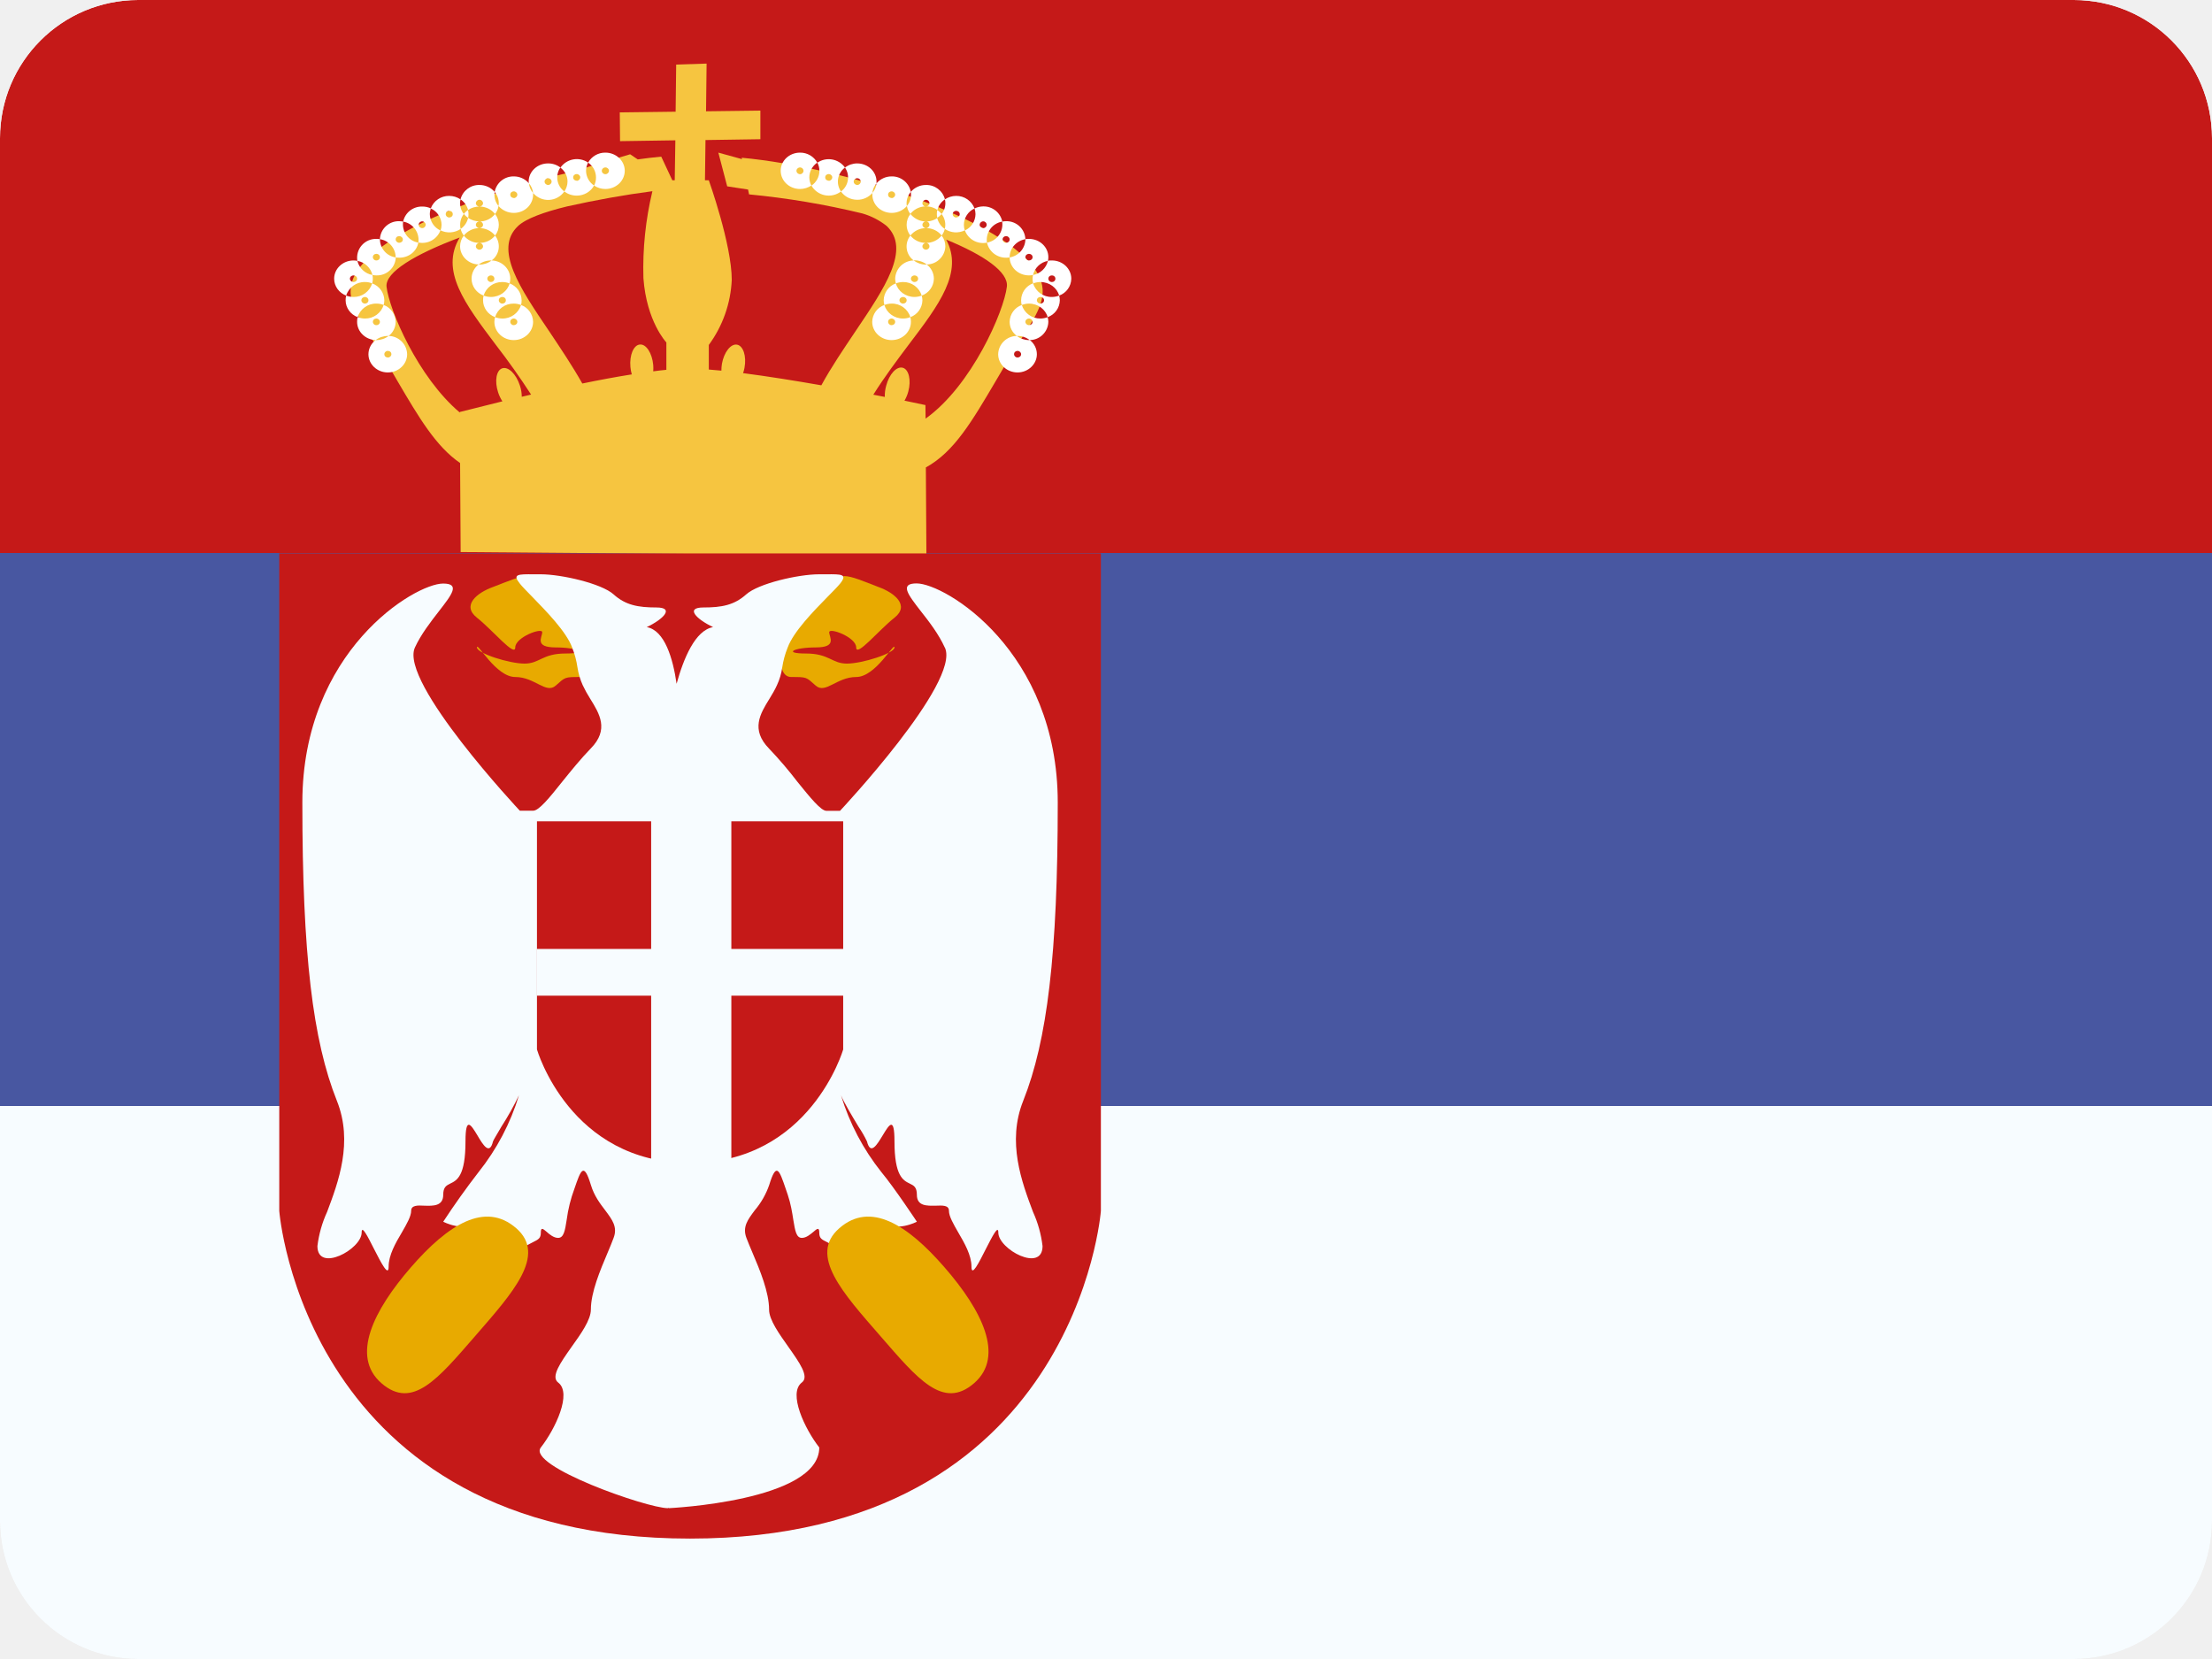
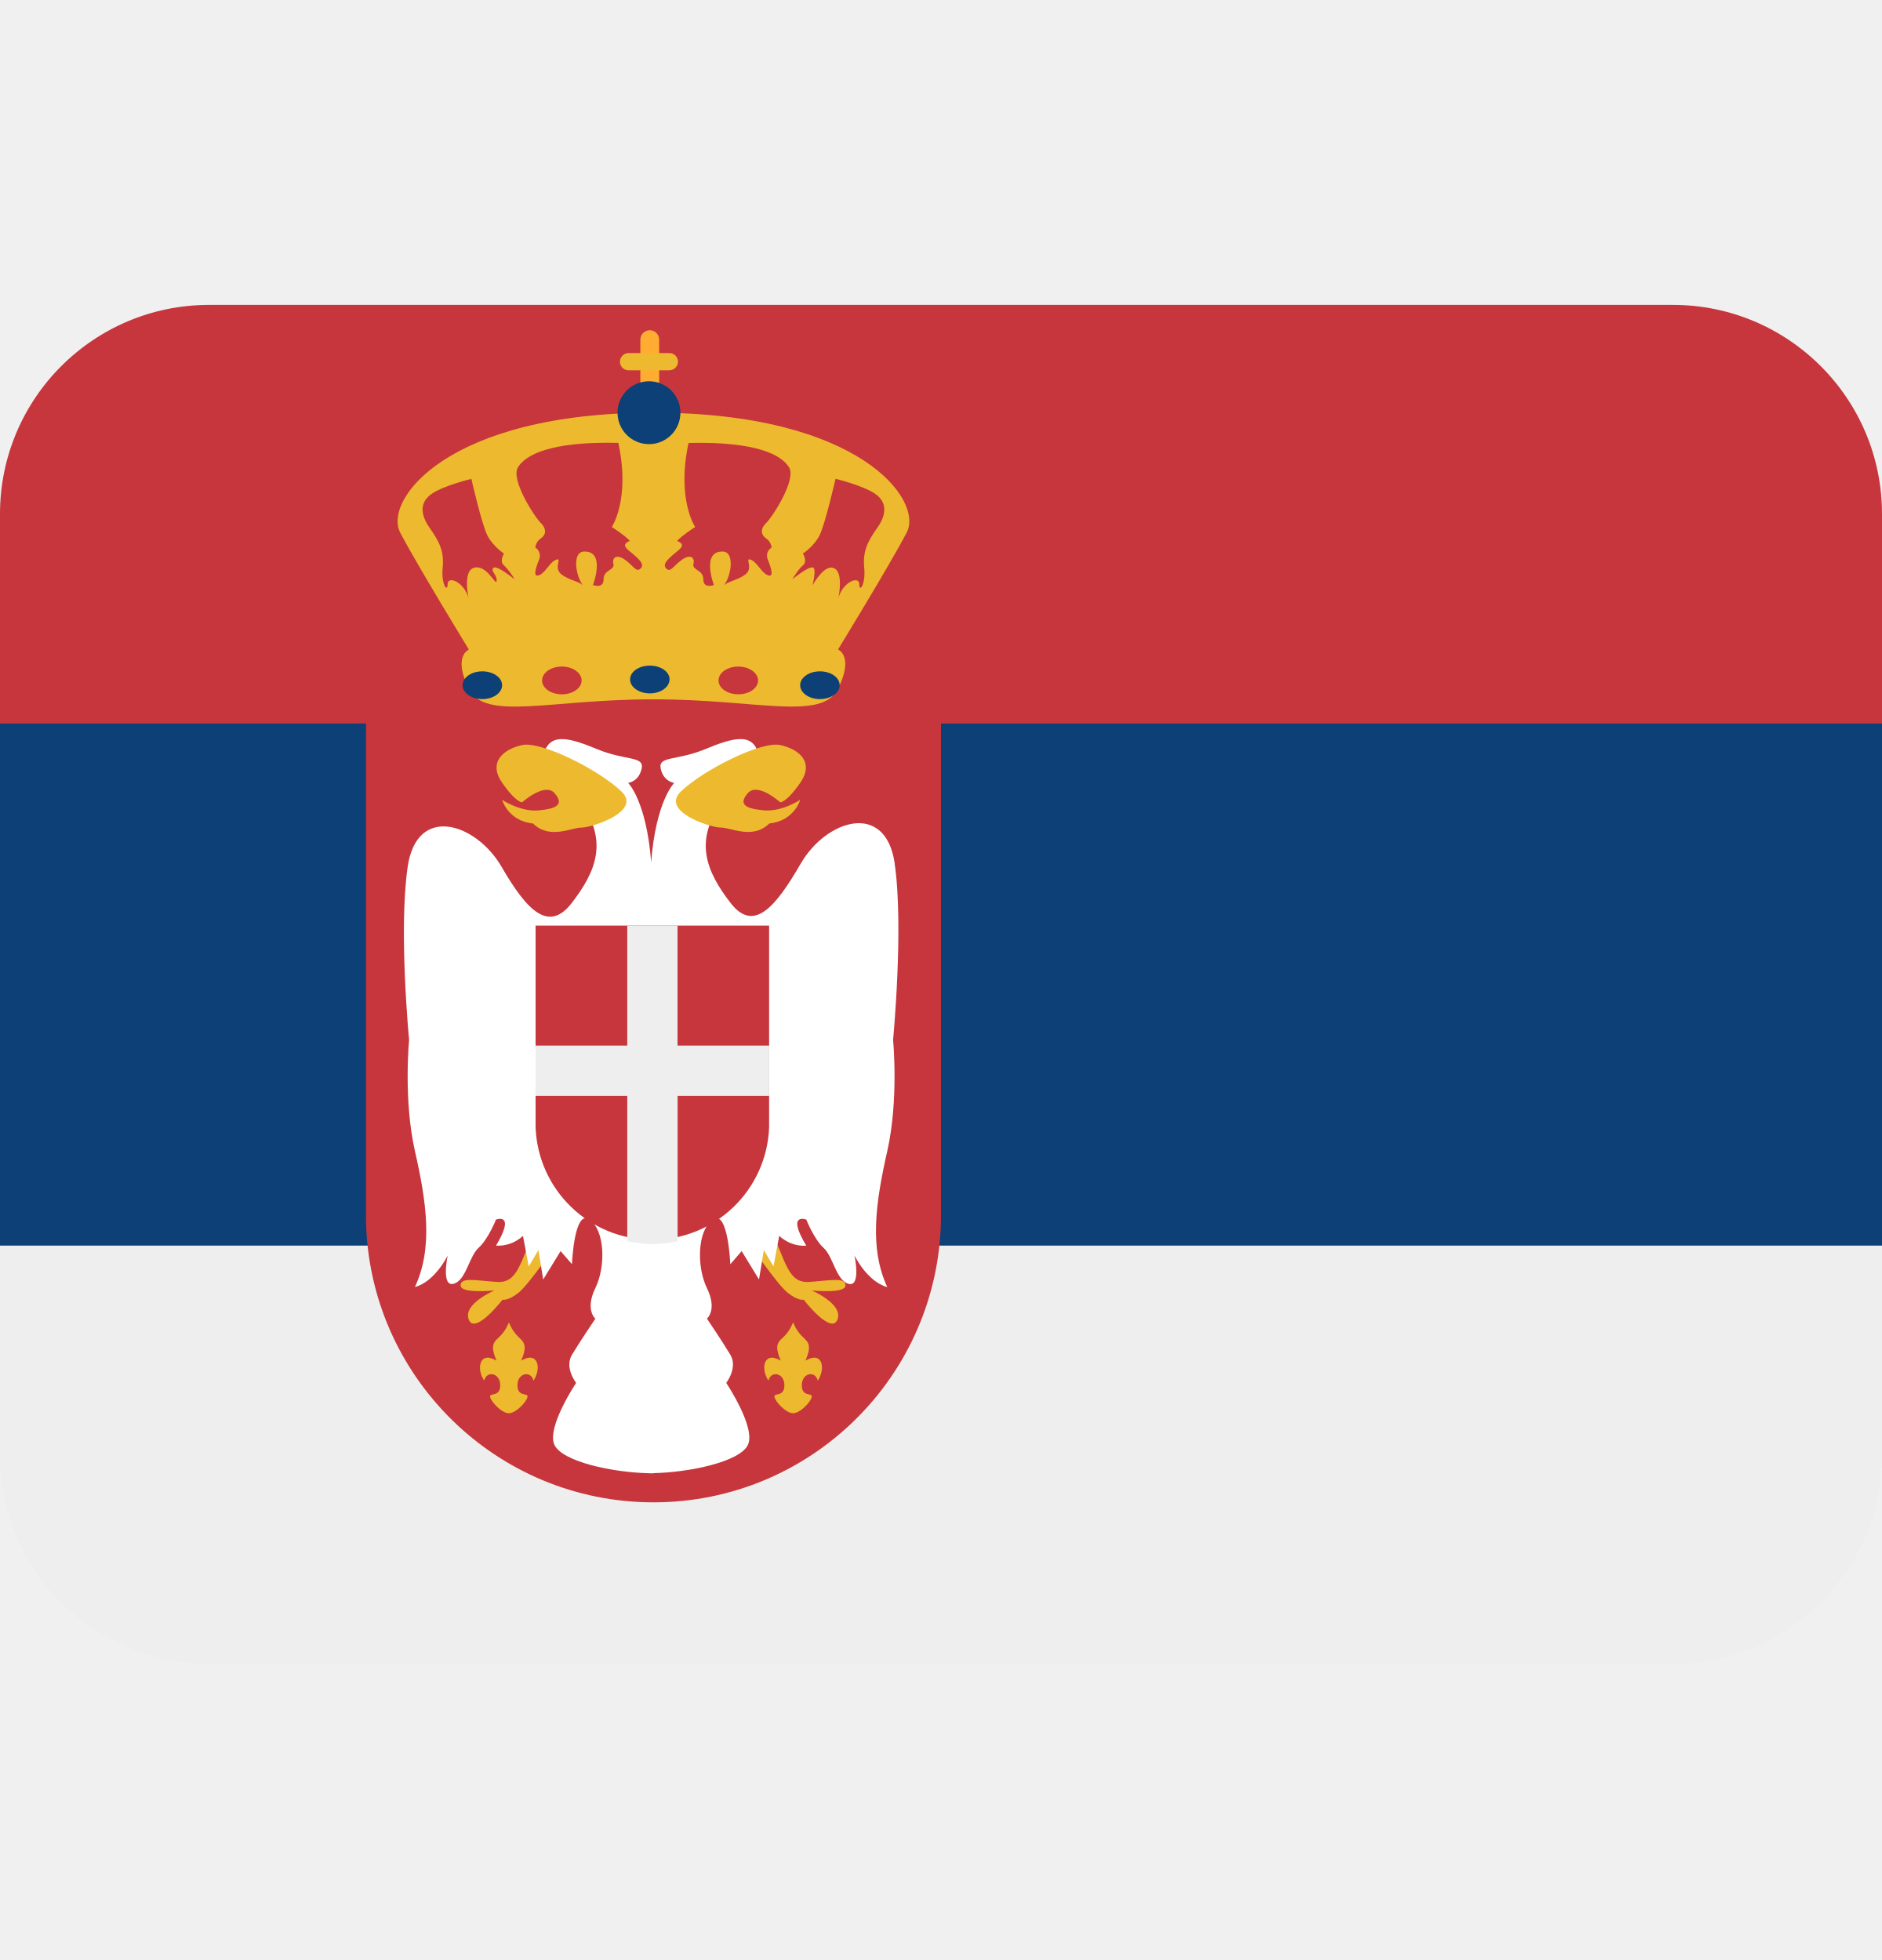
- <svg xmlns="http://www.w3.org/2000/svg" width="16" height="12" fill="none" viewBox="0 0 16 12">
-   <g clip-path="url(#a)">
-     <mask id="b" width="16" height="12" x="0" y="0" maskUnits="userSpaceOnUse" style="mask-type:luminance">
-       <path fill="#fff" d="M0 0h16v12H0z" />
-     </mask>
-     <g mask="url(#b)">
-       <path fill="#4857A1" fill-rule="evenodd" d="M0 0v12h16V0H0Z" clip-rule="evenodd" />
-       <mask id="c" width="16" height="12" x="0" y="0" maskUnits="userSpaceOnUse" style="mask-type:luminance">
-         <path fill="#fff" fill-rule="evenodd" d="M0 0v12h16V0H0Z" clip-rule="evenodd" />
-       </mask>
-       <g fill-rule="evenodd" clip-rule="evenodd" mask="url(#c)">
-         <path fill="#C51918" d="M0 0v4h16V0H0Z" />
-         <path fill="#F7FCFF" d="M0 8v4h16V8H0Z" />
-         <path fill="#F6C540" d="m5.26 1.348-.064-.244.171.047-.002-.01c.754.07 1.922.447 2.142.84.085.151.002.28-.106.448l-.05.078c-.054.088-.103.171-.149.25-.17.288-.3.512-.505.624l.004.64-3.369-.028-.004-.644c-.175-.12-.298-.329-.452-.591a6.88 6.88 0 0 0-.2-.329c-.107-.168-.19-.296-.105-.448.166-.296.913-.589 1.593-.744.128-.043.262-.083.394-.121l.055.037a3.72 3.72 0 0 1 .17-.02l.08.171h.264s.166.464.166.721a.86.86 0 0 1-.166.47v.178l.091.008c0-.016.001-.032.004-.05.015-.084.064-.146.109-.138.045.008.07.083.054.168a.29.29 0 0 1-.01.038c.178.023.377.055.566.088.072-.132.16-.261.243-.385.216-.32.406-.6.229-.768a.512.512 0 0 0-.175-.09 5.826 5.826 0 0 0-.82-.138l-.007-.035a31.083 31.083 0 0 0-.15-.023Zm1.282 1.55.152.032.001.098c.334-.238.568-.778.588-.955.012-.105-.163-.227-.439-.34.126.235-.05.469-.271.76-.084.112-.174.231-.256.362l.083.016a.266.266 0 0 1 .01-.081c.022-.084.075-.142.12-.13.044.012.062.09.04.172a.273.273 0 0 1-.028.067ZM4.82 2.675v-.198s-.143-.15-.166-.465a2.396 2.396 0 0 1 .065-.629c-.2.026-.411.064-.617.11-.165.04-.298.088-.355.142-.177.167.013.448.23.768.08.12.164.245.235.371.121-.025.244-.048.358-.066a.282.282 0 0 1-.01-.053c-.008-.086.023-.16.069-.163.045-.004.088.062.096.148a.286.286 0 0 1 0 .046c.033-.005.065-.008.095-.011Zm-.978.18a5.15 5.15 0 0 0-.255-.36c-.226-.3-.405-.537-.262-.777-.323.121-.54.251-.529.356.019.167.227.655.53.91V2.98l.308-.077a.273.273 0 0 1-.031-.065c-.027-.082-.013-.16.03-.174.044-.014.1.041.127.123.01.029.014.057.014.083l.068-.016Z" />
-         <path fill="#fff" d="M4.297 1.342a.145.145 0 0 0 .082.025c.077 0 .14-.059.14-.132 0-.072-.063-.131-.14-.131a.141.141 0 0 0-.125.072.145.145 0 0 0-.2.036.145.145 0 0 0-.09-.03c-.077 0-.14.059-.14.131l.001.012a.143.143 0 0 0-.109-.049.138.138 0 0 0-.138.112.143.143 0 0 0-.11-.05.138.138 0 0 0-.137.104.145.145 0 0 0-.082-.025.14.14 0 0 0-.133.09.146.146 0 0 0-.062-.013.138.138 0 0 0-.138.109.149.149 0 0 0-.028-.003.136.136 0 0 0-.14.13.149.149 0 0 0-.025-.002.136.136 0 0 0-.138.159.149.149 0 0 0-.028-.003c-.077 0-.14.059-.14.132 0 .055.036.103.087.122a.125.125 0 0 0-.004.034c0 .055.036.103.087.122a.125.125 0 0 0-.004.034c0 .071.06.129.134.132a.129.129 0 0 0-.052.102c0 .073.063.132.14.132.078 0 .14-.06.14-.132a.136.136 0 0 0-.134-.132.129.129 0 0 0 .051-.102.132.132 0 0 0-.087-.122.125.125 0 0 0 .005-.034.132.132 0 0 0-.088-.122.125.125 0 0 0 .002-.061c.01.002.019.003.029.003a.136.136 0 0 0 .14-.13.149.149 0 0 0 .025.002c.07 0 .127-.047.138-.11a.14.14 0 0 0 .16-.088.146.146 0 0 0 .146-.01.128.128 0 0 0 .023.048.126.126 0 0 0-.027.078c0 .07.06.129.134.131a.129.129 0 0 0-.051.103c0 .055.036.103.087.122a.125.125 0 0 0-.004.034c0 .055.036.103.087.122a.125.125 0 0 0-.005.034c0 .073.063.132.14.132.078 0 .14-.06.14-.132a.132.132 0 0 0-.087-.122.125.125 0 0 0 .004-.034.132.132 0 0 0-.087-.122.125.125 0 0 0 .005-.034c0-.071-.06-.13-.135-.132a.126.126 0 0 0 .025-.18.126.126 0 0 0 0-.156.127.127 0 0 0 .025-.058c.026.03.066.05.11.05.078 0 .14-.059.14-.132v-.012a.143.143 0 0 0 .226-.011c.025.019.056.03.09.03.054 0 .102-.03.125-.073Zm-.83.26a.143.143 0 0 0 .114-.054.143.143 0 0 0-.113-.054c.014 0 .026-.011.026-.024a.026.026 0 0 0-.026-.025.026.026 0 0 0-.026.025c0 .013.012.024.026.024-.03 0-.06.009-.082.025a.132.132 0 0 0-.055-.077.125.125 0 0 0 .024.106.126.126 0 0 0-.023.108.132.132 0 0 0 .054-.08.145.145 0 0 0 .082.025Zm0 .048a.143.143 0 0 0-.112.054.143.143 0 0 0 .113.053.143.143 0 0 0 .113-.053.143.143 0 0 0-.113-.054Zm0 0c.015 0 .027-.011.027-.024a.026.026 0 0 0-.026-.025.026.026 0 0 0-.026.025c0 .013.012.024.026.024Zm-.08-.073a.137.137 0 0 1-.032-.03.137.137 0 0 1 .03-.028.125.125 0 0 1 .001.058Zm.382.629a.147.147 0 0 0-.053-.01.139.139 0 0 0-.135.098.15.15 0 0 0 .052.01.14.14 0 0 0 .136-.098Zm-.083-.156a.147.147 0 0 0-.053-.01.139.139 0 0 0-.135.098c.016.006.034.01.053.01.065 0 .12-.042.135-.098Zm-.13-.166h-.005a.145.145 0 0 0-.089.03h.006a.145.145 0 0 0 .088-.03Zm-.745.546h-.006a.145.145 0 0 0-.088.03h.006a.145.145 0 0 0 .088-.03Zm-.036-.224a.139.139 0 0 1-.135.098.147.147 0 0 1-.053-.01.139.139 0 0 1 .136-.098.13.13 0 0 1 .052.01Zm-.083-.156a.139.139 0 0 1-.135.098.147.147 0 0 1-.053-.01.139.139 0 0 1 .136-.098.13.13 0 0 1 .052.01Zm-.107-.163a.136.136 0 0 0 .109.102.136.136 0 0 0-.109-.102Zm.277-.025a.134.134 0 0 1-.114-.13V1.73a.134.134 0 0 1 .114.13v.002Zm.164-.107a.134.134 0 0 1-.11-.152.134.134 0 0 1 .11.152Zm.16-.088a.131.131 0 0 1-.077-.118c0-.015.003-.028.007-.041a.131.131 0 0 1 .078.118.125.125 0 0 1-.007.04Zm.42-.177a.127.127 0 0 1-.028-.102.127.127 0 0 1 .028.102Zm.22-.165a.123.123 0 0 0 .03.071.127.127 0 0 0-.03-.07Zm.256.06a.126.126 0 0 1-.029-.173c.032.024.052.06.052.101a.128.128 0 0 1-.023.072Zm.215-.043a.13.13 0 0 1-.058-.107c0-.02.005-.04.015-.059a.13.13 0 0 1 .057.107.125.125 0 0 1-.014.06Zm-1.409.414c.014 0 .026-.01.026-.024 0-.013-.012-.024-.026-.024-.014 0-.026.01-.026.024 0 .013.012.024.026.024Zm-.165.128c.014 0 .025-.01.025-.024s-.011-.024-.025-.024c-.015 0-.026.01-.026.024 0 .013.011.024.026.024Zm-.166.156c.014 0 .026-.01.026-.024s-.012-.024-.026-.024c-.014 0-.026.01-.026.024 0 .013.012.024.026.024Zm.083.156c.014 0 .025-.01.025-.024s-.011-.024-.025-.024c-.014 0-.026.01-.026.024 0 .013.012.024.026.024Zm.083.156c.014 0 .025-.01.025-.024a.025.025 0 0 0-.025-.024c-.015 0-.026.01-.026.024 0 .013.011.024.026.024Zm.108.21c0 .013-.011.024-.026.024-.014 0-.025-.01-.025-.024 0-.013.011-.024.025-.024.015 0 .026.01.026.024Zm.223-.912a.025.025 0 0 0 .025-.024.025.025 0 0 0-.025-.025.026.026 0 0 0-.026.025c0 .013.012.024.026.024Zm.195-.077c.015 0 .026-.01.026-.024s-.011-.024-.026-.024c-.014 0-.025.01-.025.024 0 .013.011.024.025.024Zm.467-.14c.014 0 .026-.012.026-.025 0-.013-.012-.024-.026-.024-.014 0-.025.01-.025.024s.011.024.025.024Zm.249-.095a.025.025 0 0 0 .025-.025.025.025 0 0 0-.025-.024c-.014 0-.026.011-.026.024 0 .014.012.025.026.025Zm.206-.03a.026.026 0 0 0 .026-.025c0-.013-.012-.024-.026-.024-.014 0-.025.01-.025.024s.011.024.025.024Zm.208-.048a.026.026 0 0 0 .026-.025c0-.013-.012-.024-.026-.024-.014 0-.026.011-.026.024 0 .014.012.025.026.025Zm-.911.546c.014 0 .026-.011.026-.024a.026.026 0 0 0-.026-.025.026.026 0 0 0-.026.025c0 .013.012.024.026.024Zm.083.234c.014 0 .025-.01.025-.024s-.011-.024-.025-.024c-.014 0-.026.01-.026.024 0 .013.012.024.026.024Zm.082.156c.015 0 .026-.01.026-.024s-.011-.024-.026-.024c-.014 0-.025.01-.025.024 0 .013.011.024.025.024Zm.083.156c.014 0 .026-.01.026-.024 0-.013-.012-.024-.026-.024-.014 0-.025.01-.025.024 0 .013.011.024.025.024Zm3.644.234c.014 0 .026-.01.026-.024 0-.013-.012-.024-.026-.024-.014 0-.025.01-.025.024 0 .013.011.024.025.024Zm-.14-.024c0 .073.063.132.14.132.077 0 .14-.06.14-.132a.129.129 0 0 0-.051-.102.136.136 0 0 0 .134-.132.125.125 0 0 0-.005-.034.132.132 0 0 0 .088-.122.125.125 0 0 0-.005-.034.132.132 0 0 0 .088-.122c0-.073-.063-.132-.14-.132-.01 0-.02 0-.029.003a.125.125 0 0 0 .003-.027c0-.073-.063-.132-.14-.132-.009 0-.017 0-.026.002a.136.136 0 0 0-.14-.13.118.118 0 0 0-.027.003.138.138 0 0 0-.138-.11.146.146 0 0 0-.063.015.14.14 0 0 0-.133-.091c-.03 0-.059.01-.081.025a.138.138 0 0 0-.137-.104.143.143 0 0 0-.11.05.138.138 0 0 0-.139-.112.143.143 0 0 0-.109.05v-.013c0-.072-.062-.131-.14-.131a.145.145 0 0 0-.088.03.145.145 0 0 0-.2-.035.141.141 0 0 0-.125-.073c-.078 0-.14.059-.14.131 0 .073.062.132.14.132.03 0 .059-.01.082-.025a.145.145 0 0 0 .214.043c.025.036.068.06.118.06a.143.143 0 0 0 .109-.049v.012c0 .073.062.132.14.132.044 0 .084-.02.11-.05a.127.127 0 0 0 .025.058.126.126 0 0 0 0 .156.126.126 0 0 0 .024.18.136.136 0 0 0-.134.132c0 .011.002.023.005.034a.132.132 0 0 0-.088.122c0 .012.002.023.005.034a.132.132 0 0 0-.088.122c0 .073.063.132.14.132.078 0 .14-.06.14-.132a.125.125 0 0 0-.004-.034.132.132 0 0 0 .087-.122.125.125 0 0 0-.005-.034.132.132 0 0 0 .088-.122.129.129 0 0 0-.052-.103.136.136 0 0 0 .135-.131c0-.03-.01-.057-.027-.078a.128.128 0 0 0 .023-.048.145.145 0 0 0 .145.01.14.14 0 0 0 .16.089.14.14 0 0 0 .138.109c.01 0 .018 0 .026-.002.001.072.063.13.14.13.01 0 .02-.001.029-.003a.126.126 0 0 0 .001.06.132.132 0 0 0-.087.123c0 .012.001.023.005.034a.132.132 0 0 0-.088.122c0 .041.02.078.052.102a.136.136 0 0 0-.135.132Zm-.44-.985a.145.145 0 0 1-.195-.03.145.145 0 0 1 .195-.029.125.125 0 0 0 0 .059Zm.03-.03a.126.126 0 0 1 .024.109.132.132 0 0 1-.055-.08.137.137 0 0 0 .032-.028Zm0 0a.137.137 0 0 0-.03-.028.132.132 0 0 1 .055-.077.125.125 0 0 1-.024.106Zm-.225.747a.139.139 0 0 0-.136-.098.147.147 0 0 0-.052.01c.016.056.07.098.135.098a.147.147 0 0 0 .053-.01Zm.082-.156a.139.139 0 0 0-.135-.098.147.147 0 0 0-.052.01c.015.056.07.098.135.098a.147.147 0 0 0 .052-.01Zm.036-.225a.145.145 0 0 0-.088-.03l-.006.001c.024.018.055.03.089.03h.005Zm.108-.21a.143.143 0 0 0-.113-.053.143.143 0 0 0-.113.054.143.143 0 0 0 .113.053.143.143 0 0 0 .113-.053Zm-.942-.36a.13.13 0 0 0 .058-.108.125.125 0 0 0-.015-.059.13.13 0 0 0-.058.107.14.14 0 0 0 .015.06Zm.214.042a.126.126 0 0 0 .029-.173.126.126 0 0 0-.029.173Zm.257-.06a.127.127 0 0 1-.03.071.127.127 0 0 1 .03-.07Zm.22.165a.127.127 0 0 0 .028-.102.127.127 0 0 0-.029.102Zm.419.177a.131.131 0 0 0 .077-.118.125.125 0 0 0-.007-.041.131.131 0 0 0-.077.118c0 .014.002.028.007.04Zm.16.088a.134.134 0 0 0 .11-.152.134.134 0 0 0-.11.152Zm.333.234a.136.136 0 0 0 .108-.102.136.136 0 0 0-.108.102Zm-.055-.259v.002a.135.135 0 0 1-.114.13V1.86c0-.065.05-.119.114-.13Zm.056.32a.147.147 0 0 1 .053-.01c.065 0 .12.042.135.098a.147.147 0 0 1-.052.01.139.139 0 0 1-.136-.098Zm-.082.156a.147.147 0 0 1 .052-.01c.065 0 .12.042.135.098a.147.147 0 0 1-.052.01.139.139 0 0 1-.135-.098Zm.052.254a.145.145 0 0 1-.088-.03h.005a.14.14 0 0 1 .088.03h-.005Zm0-.108c.014 0 .026-.01.026-.024 0-.013-.012-.024-.026-.024-.014 0-.026.01-.026.024 0 .013.012.024.026.024Zm.083-.156c.014 0 .026-.01.026-.024s-.012-.024-.026-.024c-.014 0-.026.01-.026.024 0 .013.012.024.026.024Zm.083-.156c.014 0 .025-.01.025-.024s-.011-.024-.025-.024c-.015 0-.026.01-.026.024 0 .013.011.024.026.024Zm-.166-.156c.014 0 .026-.01.026-.024s-.012-.024-.026-.024c-.014 0-.026.01-.026.024 0 .013.012.024.026.024Zm-.166-.128c.015 0 .026-.01.026-.024 0-.013-.011-.024-.026-.024-.014 0-.025.01-.025.024 0 .013.011.024.025.024Zm-.165-.106a.025.025 0 0 0 .025-.024.025.025 0 0 0-.025-.025.026.026 0 0 0-.026.025c0 .013.012.024.026.024Zm-.196-.077c.014 0 .026-.01.026-.024s-.012-.024-.026-.024c-.014 0-.025.01-.025.024 0 .013.011.024.025.024Zm-.218-.08c.014 0 .025-.01.025-.023a.025.025 0 0 0-.025-.025.026.026 0 0 0-.026.025c0 .013.012.024.026.024Zm-.249-.06c.014 0 .026-.012.026-.025 0-.013-.012-.024-.026-.024-.014 0-.025.01-.025.024s.011.024.025.024Zm-.248-.095a.025.025 0 0 0 .025-.025.025.025 0 0 0-.025-.024c-.014 0-.026.011-.026.024 0 .014.012.025.026.025Zm-.207-.03a.026.026 0 0 0 .026-.025c0-.013-.012-.024-.026-.024-.014 0-.025.01-.025.024s.011.024.025.024Zm-.207-.048a.025.025 0 0 0 .025-.025.025.025 0 0 0-.025-.024c-.014 0-.026.011-.026.024 0 .014.012.025.026.025Zm.91.39c.015 0 .026-.011.026-.024a.025.025 0 0 0-.025-.025.026.026 0 0 0-.026.025c0 .013.012.024.026.024Zm0 .156c.015 0 .026-.011.026-.024a.025.025 0 0 0-.025-.025.026.026 0 0 0-.026.025c0 .013.012.024.026.024Zm-.082.234c.014 0 .026-.01.026-.024s-.012-.024-.026-.024c-.014 0-.026.01-.026.024 0 .013.012.024.026.024Zm-.083.156c.014 0 .026-.01.026-.024s-.012-.024-.026-.024c-.014 0-.026.01-.026.024 0 .013.012.024.026.024Zm-.083.156c.014 0 .026-.01.026-.024 0-.013-.012-.024-.026-.024-.014 0-.025.01-.025.024 0 .013.011.024.025.024Z" />
-         <path fill="#F6C540" d="m5.11.46-.219.007-.004.341-.404.005.002.208.4-.006-.006.39.219-.007.005-.385.397-.006V.8l-.393.005.004-.344Z" />
-         <path fill="#C51918" d="M2.02 4.003h5.943v4.756s-.18 2.37-2.972 2.37c-2.791 0-2.971-2.37-2.971-2.37V4.003Z" />
-         <path fill="#E8AA00" d="M3.813 4.167c-.054 0-.138.037-.25.08-.11.04-.227.131-.113.221s.277.289.277.215c0-.074.195-.146.195-.11 0 .036-.06.11.098.11s.24.044.07.044c-.168 0-.186.073-.296.073-.11 0-.344-.074-.344-.117 0-.044.136.214.277.214.142 0 .222.125.293.062.07-.062.063-.062.177-.062.115 0 .073-.253.073-.253s-.402-.477-.457-.477Zm2.294 0c.054 0 .138.037.25.08.11.04.227.131.113.221s-.277.289-.277.215c0-.074-.195-.146-.195-.11 0 .036.06.11-.098.11s-.24.044-.07.044c.168 0 .187.073.296.073.11 0 .344-.074.344-.117 0-.044-.135.214-.277.214-.141 0-.222.125-.293.062-.07-.062-.062-.062-.177-.062-.114 0-.073-.253-.073-.253s.402-.477.457-.477Z" />
-         <path fill="#F7FCFF" d="M6.835 4.685c.114.25-.759 1.18-.759 1.18h-.098c-.04 0-.117-.095-.21-.21a2.918 2.918 0 0 0-.205-.24c-.135-.138-.064-.253.003-.361.02-.033.04-.066.054-.098a.447.447 0 0 0 .038-.128.634.634 0 0 1 .039-.143c.042-.116.188-.265.29-.369.04-.04.072-.073.09-.095.054-.068.012-.068-.101-.067h-.051c-.152 0-.44.067-.527.145-.087.078-.177.095-.31.095-.134 0-.051.085.07.142-.13.023-.214.228-.264.41-.026-.182-.086-.387-.216-.41.121-.057.203-.142.07-.142s-.224-.017-.31-.095c-.087-.078-.376-.145-.527-.145H3.86c-.114-.001-.155-.001-.1.067.017.022.05.055.089.095.101.104.248.253.29.369a.634.634 0 0 1 .038.143.49.49 0 0 0 .038.128.875.875 0 0 0 .054.098c.067.108.139.223.004.36-.072.074-.143.162-.206.24-.092.116-.169.21-.21.21H3.76s-.873-.93-.759-1.18c.044-.096.115-.187.174-.263.093-.12.156-.2.03-.2-.204 0-1.018.487-1.018 1.584s.075 1.72.25 2.158c.119.298.01.588-.071.803a.834.834 0 0 0-.07.247c0 .195.32.024.32-.098 0-.058.044.029.09.12.051.1.105.205.105.127 0-.083.05-.171.096-.248.035-.061.067-.116.067-.156 0-.04.045-.04.095-.037.064.002.137.004.137-.079 0-.056.023-.067.051-.081.048-.023.11-.054.11-.305 0-.186.04-.12.086-.044.041.07.088.147.113.044.003-.01.03-.053.061-.107a2.04 2.04 0 0 0 .127-.227 1.67 1.67 0 0 1-.293.557 5.629 5.629 0 0 0-.255.358s.15.08.255 0c.06-.044.063-.002.067.043.004.036.007.074.038.074a.33.33 0 0 1 .054.006.259.259 0 0 0 .033.004c-.035.084-.066.218.039.129.075-.064.128-.09.163-.108.04-.02.057-.028.057-.07 0-.041.016-.027.042-.005.022.02.052.044.083.044.041 0 .05-.053.062-.131a1.027 1.027 0 0 1 .056-.225c.046-.134.067-.197.119-.027.024.08.067.135.104.184.05.067.091.12.06.2-.011.03-.026.066-.042.104-.055.13-.122.288-.122.413 0 .075-.072.176-.14.271-.079.112-.152.215-.097.257.103.077-.021.337-.125.47-.104.133.767.439.919.439.002 0 .004-.001.006-.004v.004s1.089-.05 1.089-.439c-.104-.133-.228-.393-.126-.47.056-.042-.018-.145-.097-.257-.067-.095-.14-.196-.14-.27 0-.126-.066-.285-.121-.414-.016-.038-.031-.073-.043-.105-.03-.08.01-.132.06-.199a.574.574 0 0 0 .105-.184c.052-.17.073-.107.119.027l.015.044c.022.065.032.129.04.18.013.079.021.132.062.132.032 0 .061-.025.084-.044.025-.022.042-.036.042.005 0 .042.016.05.057.07.035.018.087.044.163.108.105.09.074-.045.039-.129.01 0 .02-.002.032-.004a.33.33 0 0 1 .054-.006c.031 0 .035-.038.038-.074.005-.045.009-.087.067-.043.105.08.256 0 .256 0s-.162-.245-.256-.358a1.67 1.67 0 0 1-.293-.557c.02.05.08.15.127.228a.825.825 0 0 1 .061.106c.026.103.072.025.114-.044.046-.076.085-.142.085.044 0 .251.063.282.11.305.029.014.052.025.052.081 0 .083.073.08.137.079.05-.002.095-.004.095.037 0 .04.032.095.067.156.045.077.096.165.096.248 0 .078.053-.027.104-.128.046-.09.09-.177.09-.119 0 .122.32.293.32.098a.834.834 0 0 0-.069-.247c-.081-.215-.19-.505-.071-.803.174-.437.25-1.061.25-2.158S6.835 4.22 6.63 4.22c-.125 0-.063.08.03.2.06.076.13.167.174.264Zm-.759 3.213Zm.069 1.017c0-.027.02.004.039.05-.024 0-.04-.01-.04-.05Zm-2.493.05c.024 0 .039-.01.039-.05 0-.027-.02.004-.039.05Zm.101-1.043Z" />
-         <path fill="#C51918" d="M3.884 5.941h2.215v1.65s-.238.821-1.108.821c-.87 0-1.107-.821-1.107-.821V5.94Z" />
-         <path fill="#F7FCFF" d="M5.29 5.917h-.58v.947h-.828v.338h.828V8.42h.58V7.202h.828v-.338H5.29v-.947Z" />
-         <path fill="#E8AA00" d="M3.437 9.664c.269-.31.521-.585.297-.78-.225-.196-.493-.027-.762.283s-.437.643-.213.838c.225.195.409-.032.678-.341Zm2.931 0c-.27-.31-.522-.585-.297-.78.224-.196.492-.027.761.283.27.31.438.643.214.838-.225.195-.409-.032-.678-.341Z" />
-       </g>
-     </g>
-   </g>
-   <defs>
-     <clipPath id="a">
-       <rect width="16" height="12" fill="#fff" rx="1" />
-     </clipPath>
-   </defs>
+ <svg xmlns="http://www.w3.org/2000/svg" width="24" height="25" fill="none" viewBox="0 0 24 25">
+   <path fill="#0C4076" d="M0 9.222h24v6.667H0V9.222Z" />
+   <path fill="#EEE" d="M0 18.556a2.667 2.667 0 0 0 2.667 2.666h18.666A2.667 2.667 0 0 0 24 18.556v-2.667H0v2.667Z" />
+   <path fill="#C6363C" d="M24 6.556a2.667 2.667 0 0 0-2.667-2.667H2.667A2.667 2.667 0 0 0 0 6.556v2.666h24V6.556ZM4.667 9.222v6.334a3.667 3.667 0 0 0 7.333 0V9.222H4.667Z" />
+   <path fill="#EDB92E" d="M8.333 5.264c-2.625 0-3.448 1.114-3.229 1.531.219.417.875 1.49.875 1.49s-.208.083 0 .5c.208.416 1.02.135 2.354.135 1.333 0 2.146.281 2.354-.136.208-.416 0-.5 0-.5s.656-1.072.875-1.489c.22-.417-.603-1.531-3.229-1.531ZM6.041 7.243c-.188.059 0 .635-.066.386-.055-.206-.267-.292-.267-.177 0 .114-.083 0-.063-.208.021-.209-.041-.334-.166-.511s-.125-.333.032-.438c.156-.104.5-.187.5-.187s.135.594.208.729c.072.135.208.224.208.224s-.063.099 0 .15a.847.847 0 0 1 .135.178s-.229-.187-.27-.146c-.041.041.052.094.041.167-.01.073-.125-.219-.292-.167Zm2.126.01c-.052.053-.094-.041-.198-.114-.104-.073-.167-.03-.146.053.02.083-.126.072-.126.198 0 .125-.135.072-.135.072s.167-.437-.115-.427c-.159.006-.104.333 0 .448-.046-.07-.177-.073-.286-.156-.11-.083.015-.22-.068-.188-.084.031-.136.167-.219.198-.083.031-.041-.095 0-.198a.124.124 0 0 0-.048-.156s.007-.073.07-.115c.062-.041.083-.114 0-.198-.084-.083-.385-.552-.292-.708.094-.156.406-.334 1.281-.313.156.719-.083 1.073-.083 1.073s.177.114.23.177c-.126.053-.032.105.051.177.084.074.136.126.084.178Zm1.625-.114c.041.104.083.23 0 .198-.083-.031-.135-.167-.219-.198-.083-.031.042.105-.068.188-.109.083-.24.086-.286.156.104-.115.159-.442 0-.448-.282-.01-.115.427-.115.427s-.135.052-.135-.072c0-.125-.146-.115-.126-.198.021-.084-.041-.126-.146-.053-.104.073-.146.167-.198.115-.052-.052 0-.104.084-.178.084-.072.178-.124.052-.176.052-.063.23-.178.23-.178s-.24-.354-.084-1.072c.875-.021 1.188.156 1.282.312.094.156-.208.626-.292.708-.084.083-.063.156 0 .198.062.042.069.115.069.115s-.09.052-.048.156Zm1.395-.406c-.125.177-.187.302-.166.51.02.209-.063.323-.063.209 0-.115-.212-.028-.267.177-.066.25.122-.327-.066-.386-.167-.052-.386.448-.334.396.052-.052.126-.354.084-.396-.042-.042-.271.146-.271.146s.073-.125.135-.177c.063-.052 0-.151 0-.151s.136-.089.208-.224c.073-.135.208-.73.208-.73s.344.084.5.188c.156.104.158.26.032.438Z" />
+   <path fill="#FFAC33" d="M8.406 5.384a.12.12 0 0 1-.12.12.12.12 0 0 1-.12-.12V4.332a.12.12 0 0 1 .12-.12.12.12 0 0 1 .12.12v1.052Z" />
+   <path fill="#EDB92E" d="M8.646 4.613a.11.11 0 0 1-.11.11h-.52a.109.109 0 0 1-.11-.11c0-.06.05-.11.11-.11h.52c.061 0 .11.05.11.11Z" />
+   <path fill="#0C4076" d="M8.677 5.264a.401.401 0 1 1-.802 0 .401.401 0 0 1 .802 0ZM6.403 8.74c0 .098-.113.177-.252.177-.14 0-.252-.08-.252-.177 0-.098.112-.177.252-.177.139 0 .252.079.252.177Z" />
+   <path fill="#C6363C" d="M7.417 8.68c0 .097-.113.176-.252.176-.14 0-.252-.079-.252-.177 0-.097.112-.177.252-.177.138 0 .252.08.252.177Zm2.25 0c0 .097-.113.176-.252.176-.14 0-.252-.079-.252-.177 0-.097.112-.177.252-.177.138 0 .252.08.252.177Z" />
+   <path fill="#0C4076" d="M10.708 8.74c0 .098-.113.177-.252.177-.14 0-.252-.08-.252-.177 0-.098.113-.177.252-.177.14 0 .252.079.252.177Zm-2.17-.074c0 .098-.112.178-.251.178-.14 0-.252-.08-.252-.178 0-.098.112-.176.252-.176.139 0 .252.078.252.176Z" />
+   <path fill="#EDB92E" d="M6.857 15.597c-.228.517-.252.772-.522.754-.27-.018-.461-.064-.461.045s.43.064.43.064-.406.173-.326.372c.08.2.43-.254.43-.254s.071.018.207-.091c.135-.109.493-.635.493-.635l-.25-.255Zm2.942 0c.228.517.252.772.522.754.27-.018.461-.064.461.045s-.43.064-.43.064.407.173.327.372c-.08.2-.43-.254-.43-.254s-.072.018-.207-.091-.493-.635-.493-.635l.25-.255Z" />
+   <path fill="#fff" d="M11.41 11.014c-.118-.805-.876-.555-1.198 0-.322.556-.6.89-.898.5-.298-.388-.495-.805-.064-1.333l.43-.528c-.06-.32-.319-.25-.688-.097-.37.152-.603.083-.566.25.037.166.172.18.172.18s-.233.227-.294 1.01c-.061-.783-.294-1.01-.294-1.01s.135-.014.172-.18c.037-.167-.197-.098-.566-.25-.37-.153-.627-.222-.689.097l.431.528c.43.528.234.945-.064 1.333-.297.39-.576.098-.898-.458-.322-.556-1.08-.806-1.197 0-.118.805.018 2.208.018 2.208s-.074.764.074 1.416c.148.653.234 1.236 0 1.736.258-.069.418-.402.418-.402s-.086.402.074.361c.16-.041.197-.347.32-.459.123-.11.222-.36.222-.36s.258-.098 0 .333a.47.47 0 0 0 .344-.125l.074.39.123-.209.061.375.222-.362.145.167s.027-.708.224-.57c.197.14.209.598.074.875-.135.278 0 .39 0 .39s-.197.292-.297.458c-.101.167.052.361.052.361s-.382.57-.276.792c.103.213.738.35 1.203.36l.004.001h.052l.004-.002c.465-.01 1.1-.146 1.203-.359.106-.222-.276-.792-.276-.792s.152-.194.052-.36c-.1-.167-.298-.46-.298-.46s.136-.111 0-.389c-.134-.277-.122-.736.074-.874.197-.139.224.57.224.57l.145-.168.221.362.062-.375.123.208.073-.39s.136.14.345.126c-.259-.43 0-.333 0-.333s.099.25.221.361c.123.111.16.417.32.459.16.041.074-.362.074-.362s.16.334.418.403c-.233-.5-.147-1.084 0-1.736.148-.653.074-1.417.074-1.417s.138-1.444.02-2.25Z" />
+   <path fill="#EDB92E" d="M7.927 10.097c-.293-.281-1.025-.646-1.268-.594-.242.053-.437.22-.256.48.18.26.256.25.256.25s.289-.26.414-.115c.126.146.021.198-.208.219-.229.02-.462-.135-.462-.135s.076.27.394.302c.214.208.484.052.62.052s.77-.208.51-.459Zm.754 0c.294-.281 1.026-.646 1.268-.594.243.052.438.219.257.48-.18.26-.257.25-.257.25s-.288-.261-.414-.115c-.125.146-.02.198.208.218.23.021.462-.135.462-.135s-.075.27-.393.302c-.214.209-.484.053-.62.053s-.771-.208-.51-.459Zm-2.035 7.258c.091-.21.027-.24-.046-.314-.074-.073-.11-.175-.11-.175s-.037.102-.111.175c-.074.073-.138.103-.047.314-.222-.131-.259.11-.157.255.029-.131.204-.101.204.059s-.145.087-.128.153c.018.066.15.204.238.204.087 0 .22-.138.237-.204.018-.066-.127.007-.127-.153s.174-.19.204-.059c.102-.146.066-.386-.157-.255Zm3.625 0c.092-.21.028-.24-.046-.314-.074-.073-.111-.175-.111-.175s-.037.102-.11.175c-.075.073-.139.103-.047.314-.222-.131-.259.11-.157.255.029-.131.203-.101.203.059s-.144.087-.126.153c.017.066.15.204.237.204s.22-.138.237-.204c.018-.066-.126.007-.126-.153s.174-.19.203-.059c.102-.146.066-.386-.157-.255Z" />
+   <path fill="#C6363C" d="M6.83 11.806v2.572a1.49 1.49 0 0 0 2.978 0v-2.572H6.829Z" />
+   <path fill="#EEE" d="M9.808 13.337H8.64v-1.531h-.641v1.531H6.83v.642h1.169v1.853c.103.022.21.036.32.036.111 0 .218-.014.322-.036v-1.853h1.168v-.642h-.001Z" />
</svg>
